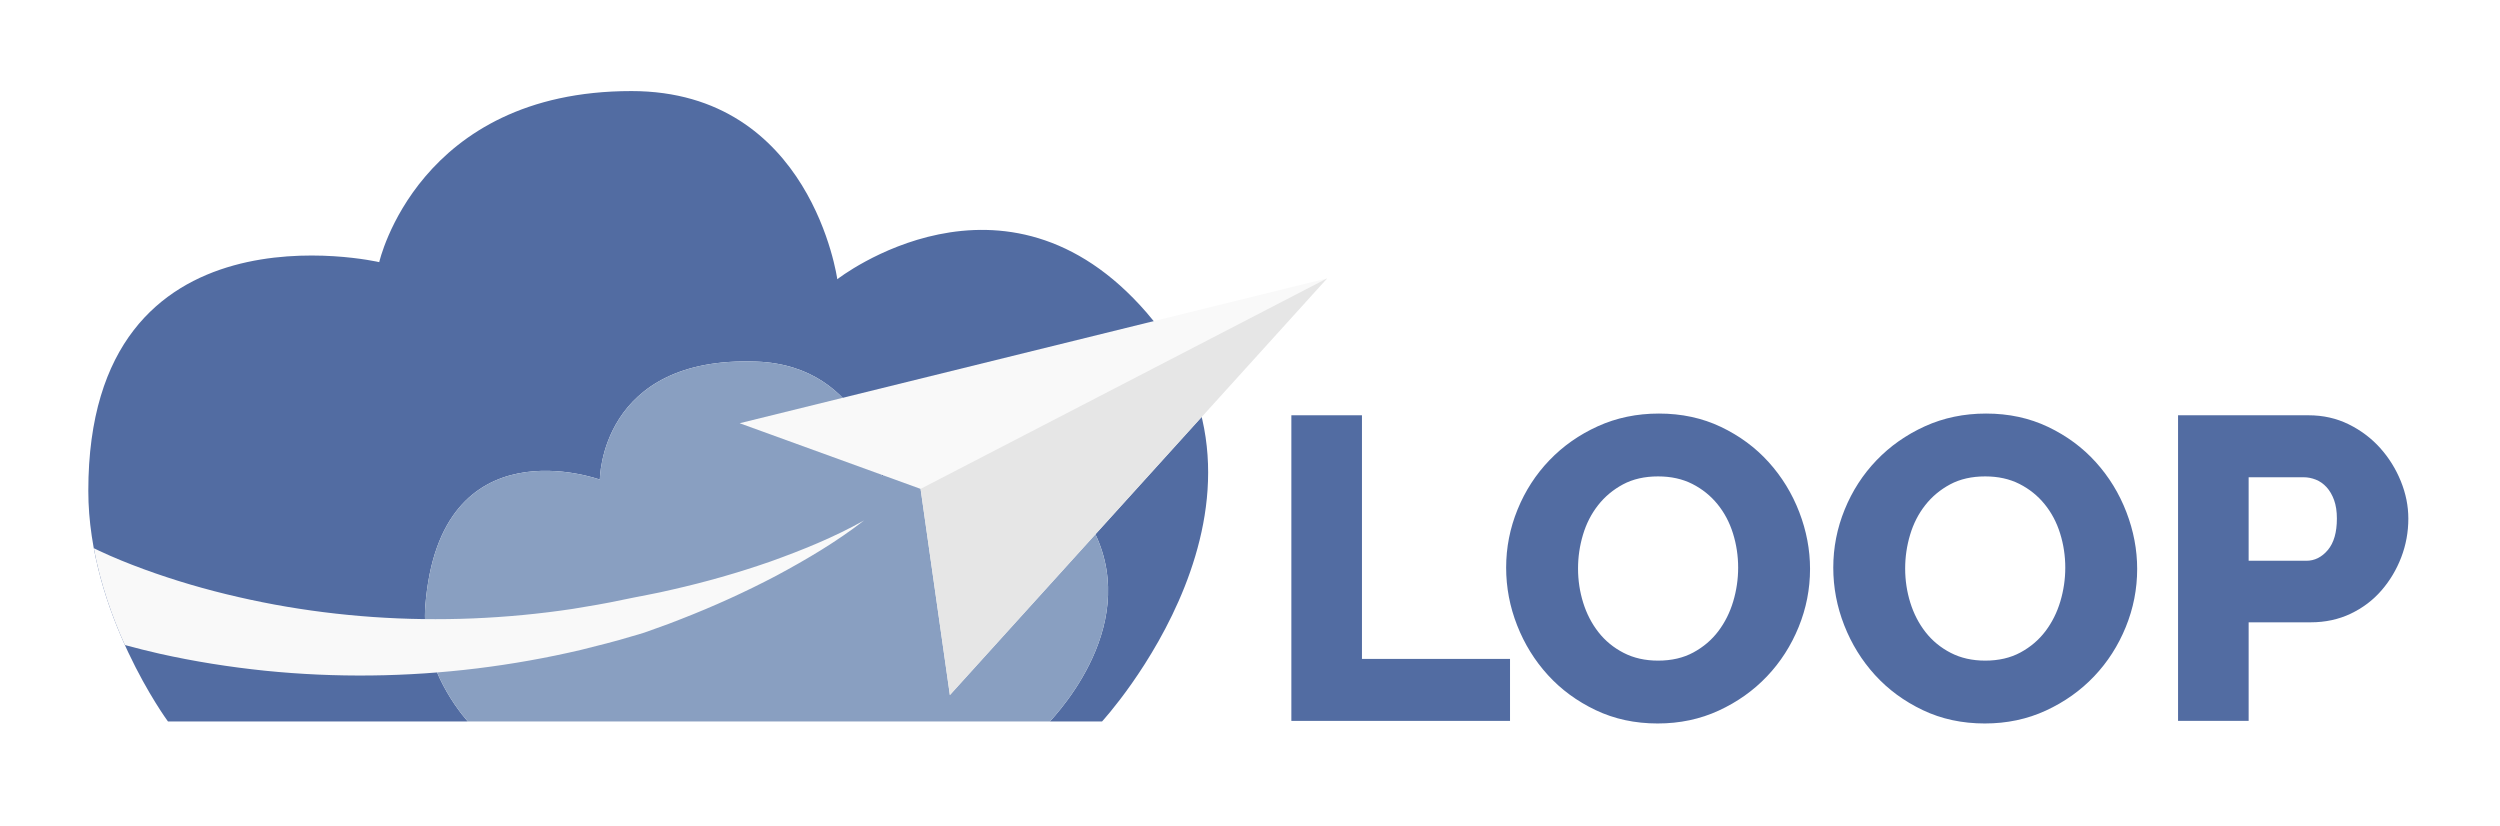
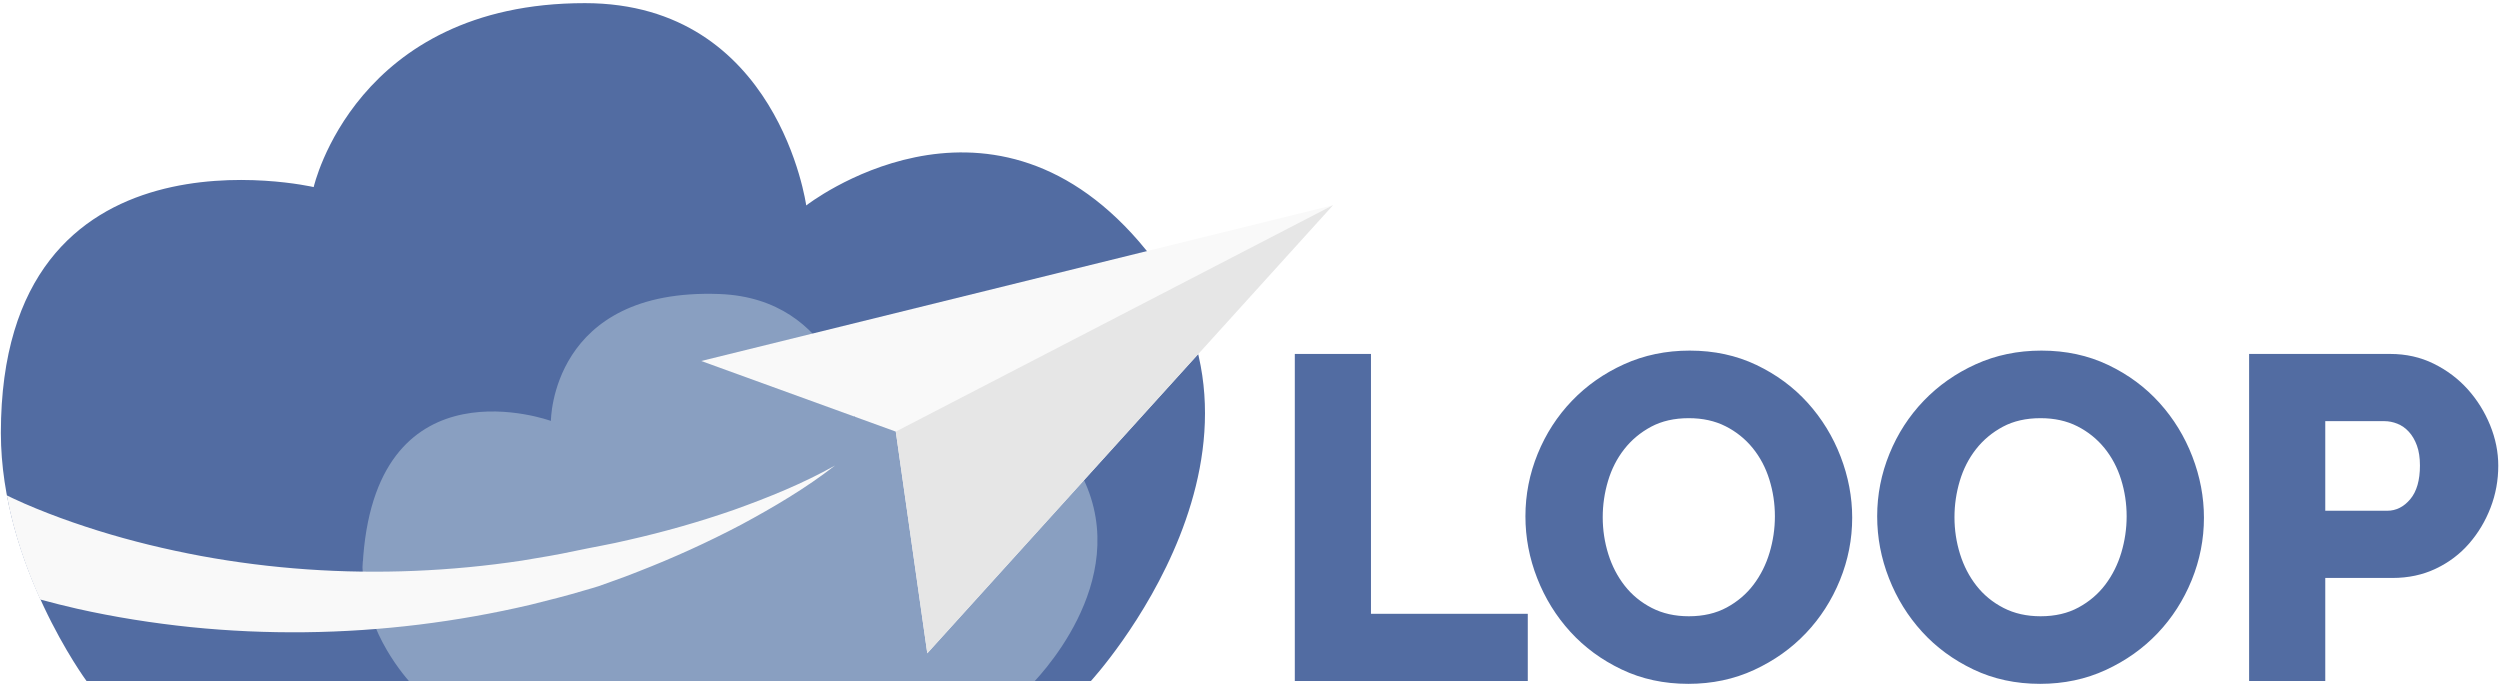
- <svg xmlns="http://www.w3.org/2000/svg" version="1.2" baseProfile="tiny" id="Ebene_1" x="0px" y="0px" width="600px" height="198px" overflow="scroll" xml:space="preserve">
+ <svg xmlns="http://www.w3.org/2000/svg" version="1.2" baseProfile="tiny" id="Ebene_1" x="0px" y="0px" width="558" height="153" overflow="scroll" xml:space="preserve">
+   <polygon fill="#899FC1" points="240.718,152 81,152 81,63 240.718,63 248.704,123.893 " />
  <g>
-     <path fill="#526CA2" d="M91.016,62.913c0,0-69.838-16.2-69.821,54.891c0.007,29.44,19.12,55.352,19.12,55.352h71.947   c-3.366-3.892-11.251-14.54-10.181-27.875c3.544-44.183,41.882-30.177,41.882-30.177s0-29.708,37.604-28.323   c26.321,0.969,30.114,27.533,30.114,27.533s24.478-19.134,45.282,4.905c20.226,23.372,0.829,47.611-4.993,53.936h12.518   c0,0,49.291-53.534,10.727-98.096c-34.12-39.427-74.266-8.045-74.266-8.045s-6.197-45.138-49.39-45.157   C100.277,21.836,91.016,62.913,91.016,62.913z" />
-     <path fill="#899FC1" d="M112.262,173.157c-3.366-3.892-11.251-14.54-10.181-27.875c3.544-44.183,41.882-30.177,41.882-30.177   s0-29.708,37.604-28.323c26.321,0.969,30.114,27.533,30.114,27.533s24.478-19.134,45.282,4.905   c20.226,23.372,0.829,47.611-4.993,53.936H112.262z" />
-     <polygon fill="#F9F9F9" points="220.938,117.333 177.518,101.574 318.522,66.802 227.97,166.812  " />
-     <polygon fill="#E6E6E6" points="220.938,117.333 227.97,166.812 318.522,66.802  " />
-     <path fill="#F9F9F9" d="M139.432,155.973c4.088-1.014,8.167-2.036,12.19-3.25c1.006-0.302,2.023-0.559,3.018-0.897l2.968-1.065   c1.981-0.693,3.947-1.426,5.896-2.208c7.815-3.045,15.442-6.505,22.816-10.385c7.336-3.942,14.519-8.183,21.049-13.261   c-7.195,4.043-14.837,7.126-22.53,9.884c-7.726,2.691-15.58,4.92-23.505,6.713c-3.945,0.955-7.963,1.613-11.91,2.456   c-3.949,0.852-7.933,1.51-11.908,2.163c-7.97,1.206-15.986,1.963-23.997,2.296c-16.023,0.658-32.047-0.449-47.658-3.328   c-7.8-1.457-15.505-3.316-23.011-5.659c-3.751-1.171-7.456-2.45-11.075-3.854c-1.814-0.694-3.592-1.439-5.345-2.196l-2.574-1.168   l-1.233-0.595c-0.035-0.018-0.075-0.038-0.112-0.056c1.607,8.671,4.48,16.647,7.459,23.245c2.746,0.742,5.495,1.442,8.253,2.063   c8.41,1.891,16.889,3.219,25.389,4.102c17.003,1.727,34.105,1.502,50.902-0.558C122.911,159.38,131.235,157.903,139.432,155.973z" />
+     <path fill="#526CA2" d="M70.016,41.757c0,0-69.838-16.2-69.821,54.891C0.201,126.087,19.315,152,19.315,152h71.947   c-3.366-3.892-11.251-14.54-10.181-27.875c3.544-44.183,41.882-30.177,41.882-30.177s0-29.708,37.604-28.323   c26.321,0.969,30.114,27.533,30.114,27.533s24.478-19.134,45.282,4.905c20.226,23.372,0.829,47.611-4.993,53.936h12.518   c0,0,49.291-53.534,10.727-98.096c-34.12-39.427-74.266-8.045-74.266-8.045s-6.197-45.138-49.39-45.157   C79.277,0.68,70.016,41.757,70.016,41.757z" />
+     <polygon fill="#F9F9F9" points="199.938,96.333 156.518,80.574 297.522,45.802 206.97,145.812  " />
+     <polygon fill="#E6E6E6" points="199.938,96.333 206.97,145.812 297.522,45.802  " />
+     <path fill="#F9F9F9" d="M118.432,134.973c4.088-1.014,8.167-2.036,12.19-3.25c1.006-0.302,2.023-0.559,3.018-0.897l2.968-1.065   c1.981-0.693,3.947-1.426,5.896-2.208c7.815-3.045,15.442-6.505,22.816-10.385c7.336-3.942,14.519-8.183,21.049-13.261   c-7.195,4.043-14.837,7.126-22.53,9.884c-7.726,2.691-15.58,4.92-23.505,6.713c-3.945,0.955-7.963,1.613-11.91,2.456   c-3.949,0.852-7.933,1.51-11.908,2.163c-7.97,1.206-15.986,1.963-23.997,2.296c-16.023,0.658-32.047-0.449-47.658-3.328   c-7.8-1.457-15.505-3.316-23.011-5.659c-3.751-1.171-7.456-2.45-11.075-3.854c-1.814-0.694-3.592-1.439-5.345-2.196l-2.574-1.168   l-1.233-0.595c-0.035-0.018-0.075-0.038-0.112-0.056c1.607,8.671,4.48,16.647,7.459,23.245c2.746,0.742,5.495,1.442,8.253,2.063   c8.41,1.891,16.889,3.219,25.389,4.102c17.003,1.727,34.105,1.502,50.902-0.558C101.911,138.38,110.235,136.903,118.432,134.973z" />
  </g>
  <g>
-     <path fill="#526CA2" d="M309.927,173.014V99.667h16.942v58.471h35.537v14.876H309.927z" />
-     <path fill="#526CA2" d="M397.839,173.634c-5.441,0-10.399-1.067-14.876-3.203c-4.478-2.134-8.3-4.94-11.467-8.419   c-3.168-3.477-5.63-7.454-7.386-11.932c-1.757-4.476-2.635-9.091-2.635-13.843c0-4.82,0.912-9.469,2.737-13.946   c1.824-4.476,4.373-8.419,7.645-11.828c3.271-3.409,7.145-6.129,11.622-8.161c4.477-2.03,9.365-3.048,14.669-3.048   c5.44,0,10.398,1.068,14.876,3.203c4.477,2.135,8.299,4.958,11.467,8.471c3.167,3.513,5.612,7.507,7.335,11.983   c1.721,4.478,2.583,9.022,2.583,13.636c0,4.821-0.914,9.471-2.738,13.946c-1.825,4.478-4.356,8.419-7.593,11.828   c-3.237,3.409-7.094,6.147-11.57,8.213C408.03,172.601,403.142,173.634,397.839,173.634z M378.728,136.443   c0,2.825,0.413,5.563,1.239,8.213c0.827,2.652,2.049,5.011,3.668,7.077c1.617,2.065,3.632,3.719,6.043,4.958   c2.41,1.24,5.165,1.859,8.265,1.859c3.236,0,6.06-0.653,8.471-1.963c2.41-1.307,4.407-3.012,5.992-5.113   c1.583-2.1,2.771-4.476,3.563-7.128c0.791-2.65,1.188-5.354,1.188-8.109c0-2.823-0.413-5.561-1.24-8.213   c-0.826-2.65-2.065-4.992-3.719-7.024c-1.652-2.031-3.667-3.649-6.043-4.855c-2.376-1.204-5.114-1.808-8.213-1.808   c-3.238,0-6.043,0.638-8.42,1.911c-2.376,1.275-4.374,2.944-5.991,5.01c-1.619,2.066-2.824,4.426-3.615,7.076   C379.123,130.986,378.728,133.69,378.728,136.443z" />
-     <path fill="#526CA2" d="M476.35,173.634c-5.441,0-10.399-1.067-14.876-3.203c-4.478-2.134-8.3-4.94-11.467-8.419   c-3.168-3.477-5.63-7.454-7.386-11.932c-1.757-4.476-2.635-9.091-2.635-13.843c0-4.82,0.912-9.469,2.737-13.946   c1.824-4.476,4.373-8.419,7.645-11.828c3.271-3.409,7.145-6.129,11.622-8.161c4.477-2.03,9.365-3.048,14.669-3.048   c5.44,0,10.398,1.068,14.876,3.203c4.477,2.135,8.299,4.958,11.467,8.471c3.167,3.513,5.612,7.507,7.335,11.983   c1.721,4.478,2.583,9.022,2.583,13.636c0,4.821-0.914,9.471-2.738,13.946c-1.825,4.478-4.356,8.419-7.593,11.828   c-3.237,3.409-7.094,6.147-11.57,8.213C486.541,172.601,481.652,173.634,476.35,173.634z M457.238,136.443   c0,2.825,0.413,5.563,1.239,8.213c0.827,2.652,2.049,5.011,3.668,7.077c1.617,2.065,3.632,3.719,6.043,4.958   c2.41,1.24,5.165,1.859,8.265,1.859c3.236,0,6.06-0.653,8.471-1.963c2.41-1.307,4.407-3.012,5.992-5.113   c1.583-2.1,2.771-4.476,3.563-7.128c0.791-2.65,1.188-5.354,1.188-8.109c0-2.823-0.413-5.561-1.24-8.213   c-0.826-2.65-2.065-4.992-3.719-7.024c-1.652-2.031-3.667-3.649-6.043-4.855c-2.376-1.204-5.114-1.808-8.213-1.808   c-3.238,0-6.043,0.638-8.42,1.911c-2.376,1.275-4.374,2.944-5.991,5.01c-1.619,2.066-2.824,4.426-3.615,7.076   C457.634,130.986,457.238,133.69,457.238,136.443z" />
-     <path fill="#526CA2" d="M522.732,173.014V99.667h31.302c3.512,0,6.73,0.724,9.659,2.17c2.926,1.446,5.439,3.341,7.541,5.682   c2.1,2.342,3.753,4.994,4.958,7.954c1.205,2.962,1.809,5.958,1.809,8.988c0,3.237-0.568,6.337-1.705,9.297   c-1.136,2.962-2.721,5.614-4.752,7.954c-2.032,2.343-4.493,4.202-7.386,5.579c-2.893,1.378-6.096,2.065-9.607,2.065h-14.876v23.657   H522.732z M539.675,134.584h13.843c1.997,0,3.719-0.86,5.165-2.582c1.446-1.721,2.17-4.235,2.17-7.541   c0-1.721-0.225-3.203-0.672-4.442c-0.449-1.24-1.051-2.272-1.808-3.1c-0.759-0.826-1.619-1.428-2.583-1.808   c-0.965-0.378-1.929-0.568-2.893-0.568h-13.223V134.584z" />
+     <path fill="#526CA2" d="M289,152V79h17v58h35v15H289z" />
+     <path fill="#526CA2" d="M376.839,152.634c-5.441,0-10.399-1.067-14.876-3.203c-4.478-2.134-8.3-4.94-11.467-8.419   c-3.168-3.477-5.63-7.454-7.386-11.932c-1.757-4.476-2.635-9.091-2.635-13.843c0-4.82,0.912-9.469,2.737-13.946   c1.824-4.476,4.373-8.419,7.645-11.828c3.271-3.409,7.145-6.129,11.622-8.161c4.477-2.03,9.365-3.048,14.669-3.048   c5.44,0,10.398,1.068,14.876,3.203c4.477,2.135,8.299,4.958,11.467,8.471c3.167,3.513,5.612,7.507,7.335,11.983   c1.721,4.478,2.583,9.022,2.583,13.636c0,4.821-0.914,9.471-2.738,13.946c-1.825,4.478-4.356,8.419-7.593,11.828   c-3.237,3.409-7.094,6.147-11.57,8.213C387.03,151.601,382.142,152.634,376.839,152.634z M357.728,115.443   c0,2.825,0.413,5.563,1.239,8.213c0.827,2.652,2.049,5.011,3.668,7.077c1.617,2.065,3.632,3.719,6.043,4.958   c2.41,1.24,5.165,1.859,8.265,1.859c3.236,0,6.06-0.653,8.471-1.963c2.41-1.307,4.407-3.012,5.992-5.113   c1.583-2.1,2.771-4.476,3.563-7.128c0.791-2.65,1.188-5.354,1.188-8.109c0-2.823-0.413-5.561-1.24-8.213   c-0.826-2.65-2.065-4.992-3.719-7.024c-1.652-2.031-3.667-3.649-6.043-4.855c-2.376-1.204-5.114-1.808-8.213-1.808   c-3.238,0-6.043,0.638-8.42,1.911c-2.376,1.275-4.374,2.944-5.991,5.01c-1.619,2.066-2.824,4.426-3.615,7.076   C358.123,109.986,357.728,112.69,357.728,115.443z" />
+     <path fill="#526CA2" d="M455.35,152.634c-5.441,0-10.399-1.067-14.876-3.203c-4.478-2.134-8.3-4.94-11.467-8.419   c-3.168-3.477-5.63-7.454-7.386-11.932c-1.757-4.476-2.635-9.091-2.635-13.843c0-4.82,0.912-9.469,2.737-13.946   c1.824-4.476,4.373-8.419,7.645-11.828c3.271-3.409,7.145-6.129,11.622-8.161c4.477-2.03,9.365-3.048,14.669-3.048   c5.44,0,10.398,1.068,14.876,3.203c4.477,2.135,8.299,4.958,11.467,8.471c3.167,3.513,5.612,7.507,7.335,11.983   c1.721,4.478,2.583,9.022,2.583,13.636c0,4.821-0.914,9.471-2.738,13.946c-1.825,4.478-4.356,8.419-7.593,11.828   c-3.237,3.409-7.094,6.147-11.57,8.213C465.541,151.601,460.652,152.634,455.35,152.634z M436.238,115.443   c0,2.825,0.413,5.563,1.239,8.213c0.827,2.652,2.049,5.011,3.668,7.077c1.617,2.065,3.632,3.719,6.043,4.958   c2.41,1.24,5.165,1.859,8.265,1.859c3.236,0,6.06-0.653,8.471-1.963c2.41-1.307,4.407-3.012,5.992-5.113   c1.583-2.1,2.771-4.476,3.563-7.128c0.791-2.65,1.188-5.354,1.188-8.109c0-2.823-0.413-5.561-1.24-8.213   c-0.826-2.65-2.065-4.992-3.719-7.024c-1.652-2.031-3.667-3.649-6.043-4.855c-2.376-1.204-5.114-1.808-8.213-1.808   c-3.238,0-6.043,0.638-8.42,1.911c-2.376,1.275-4.374,2.944-5.991,5.01c-1.619,2.066-2.824,4.426-3.615,7.076   C436.634,109.986,436.238,112.69,436.238,115.443z" />
+     <path fill="#526CA2" d="M502,152V79h31.497c3.534,0,6.773,0.728,9.72,2.183c2.944,1.455,5.473,3.362,7.588,5.717   c2.113,2.356,3.776,5.025,4.989,8.004c1.213,2.98,1.82,5.995,1.82,9.044c0,3.258-0.572,6.377-1.716,9.355   c-1.143,2.98-2.738,5.649-4.782,8.004c-2.045,2.357-4.521,4.228-7.432,5.614c-2.911,1.387-6.134,2.078-9.667,2.078H519v23H502z    M519,114h13.814c1.993,0,3.711-0.859,5.154-2.577c1.443-1.717,2.165-4.227,2.165-7.526c0-1.717-0.224-3.197-0.671-4.433   c-0.448-1.238-1.049-2.268-1.804-3.093c-0.757-0.824-1.616-1.425-2.578-1.804C534.119,94.19,533.157,94,532.196,94H519V114z" />
  </g>
</svg>
